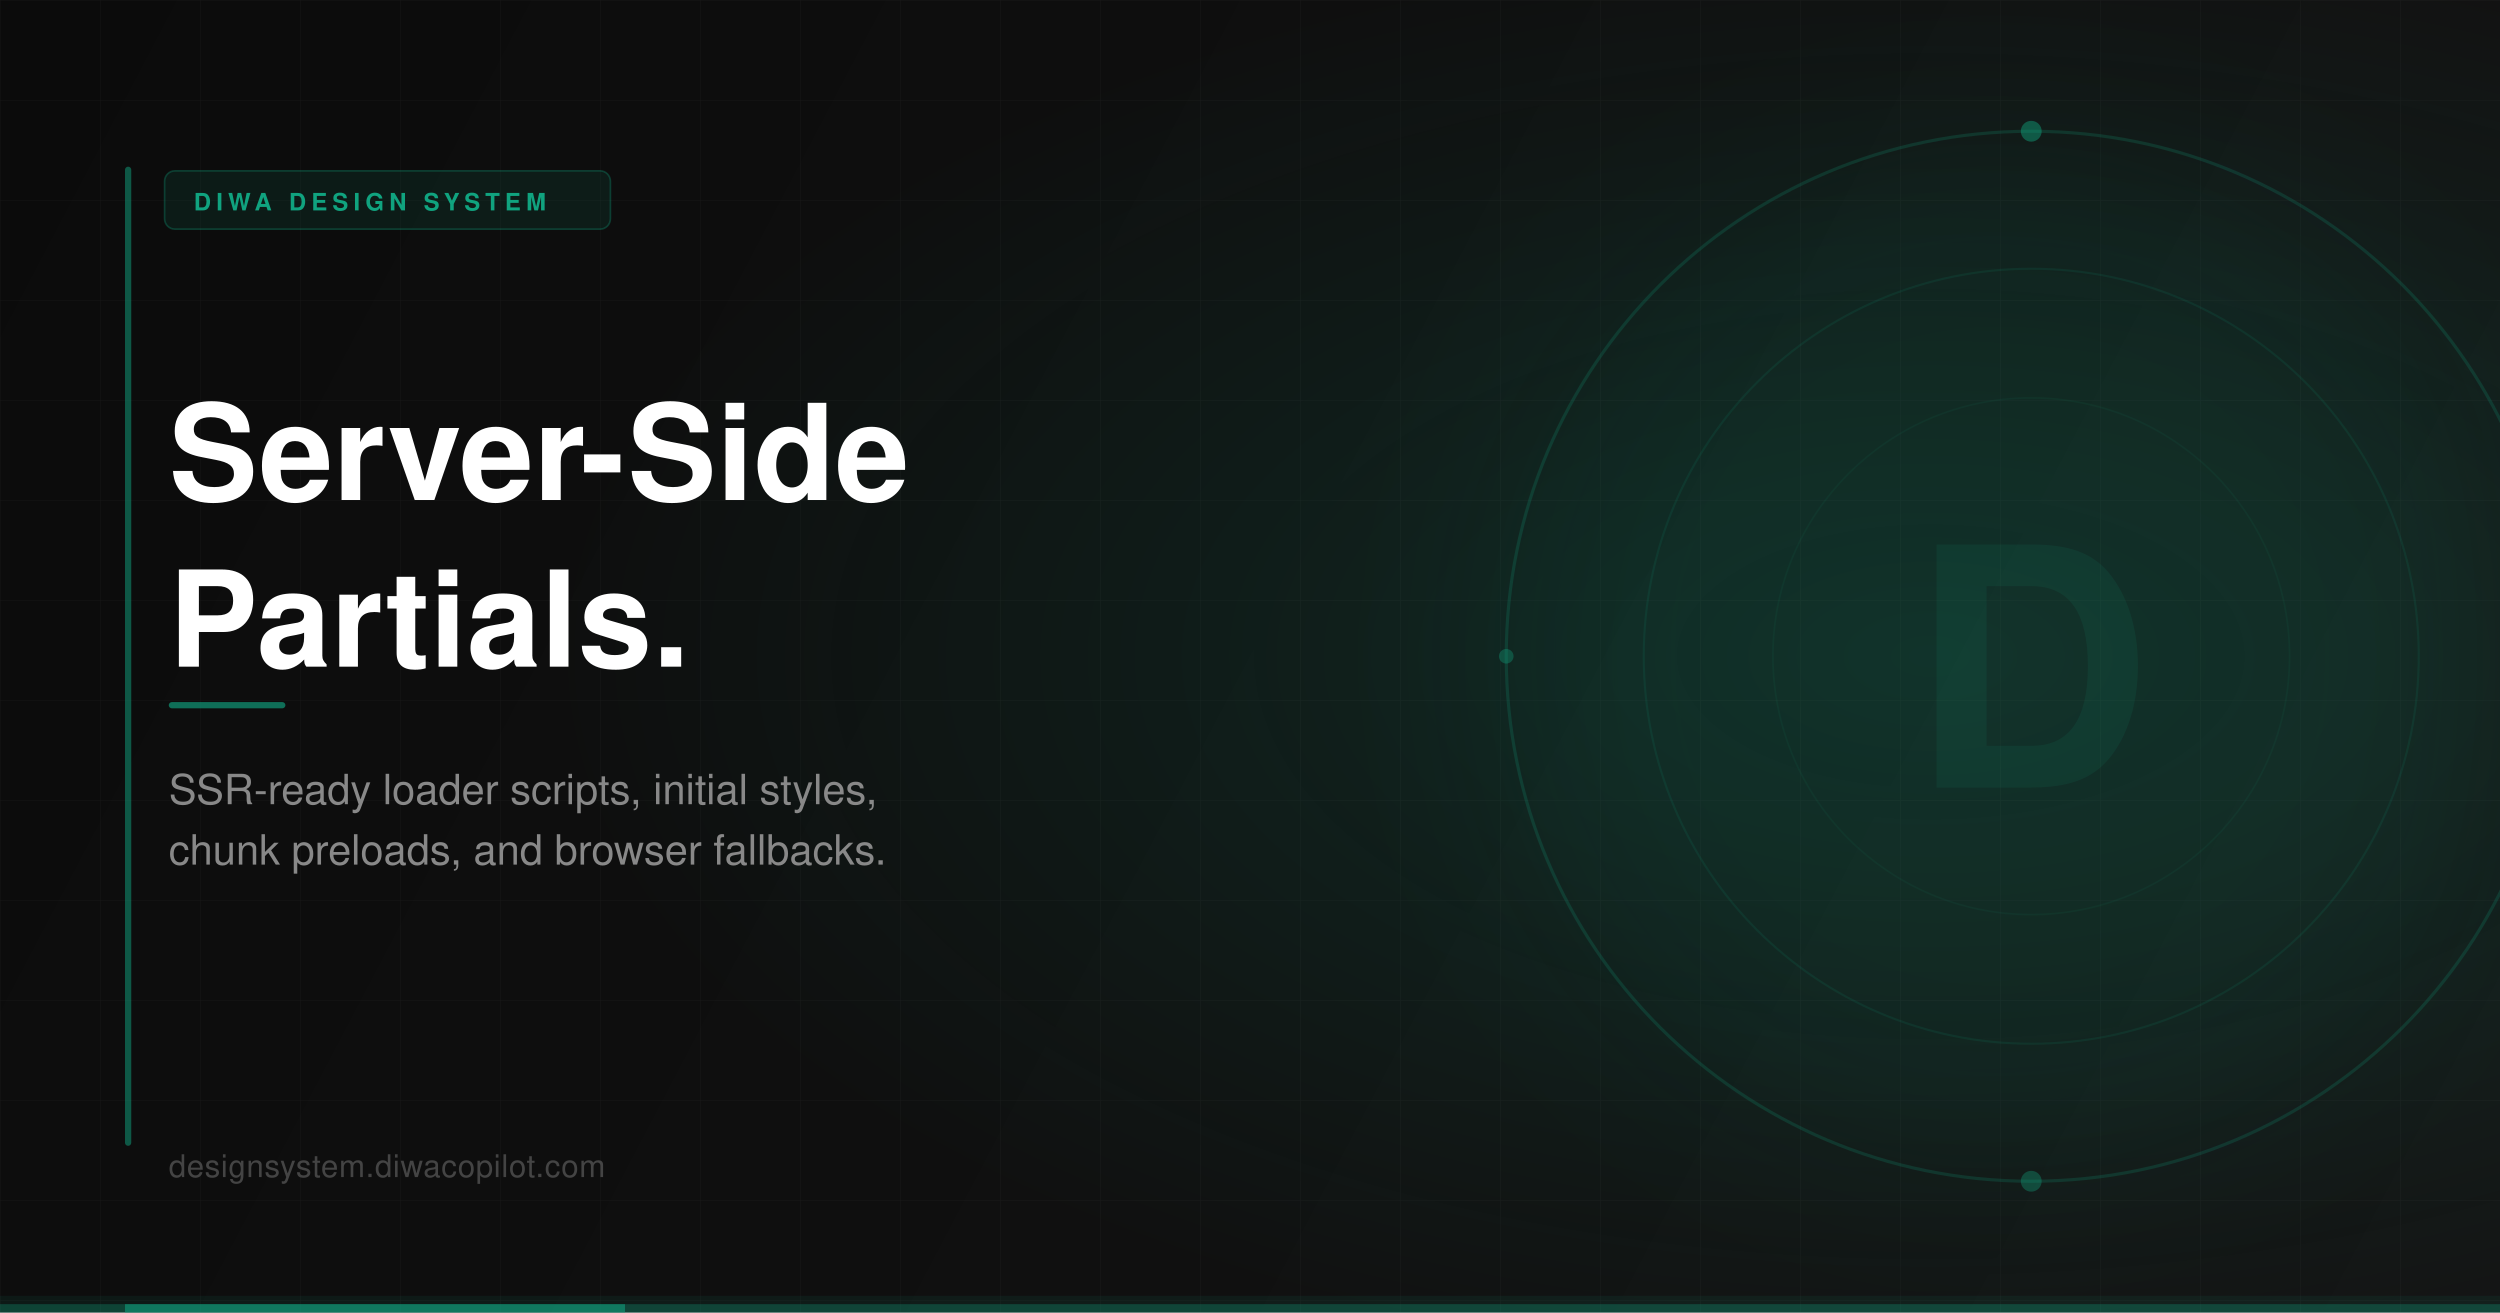
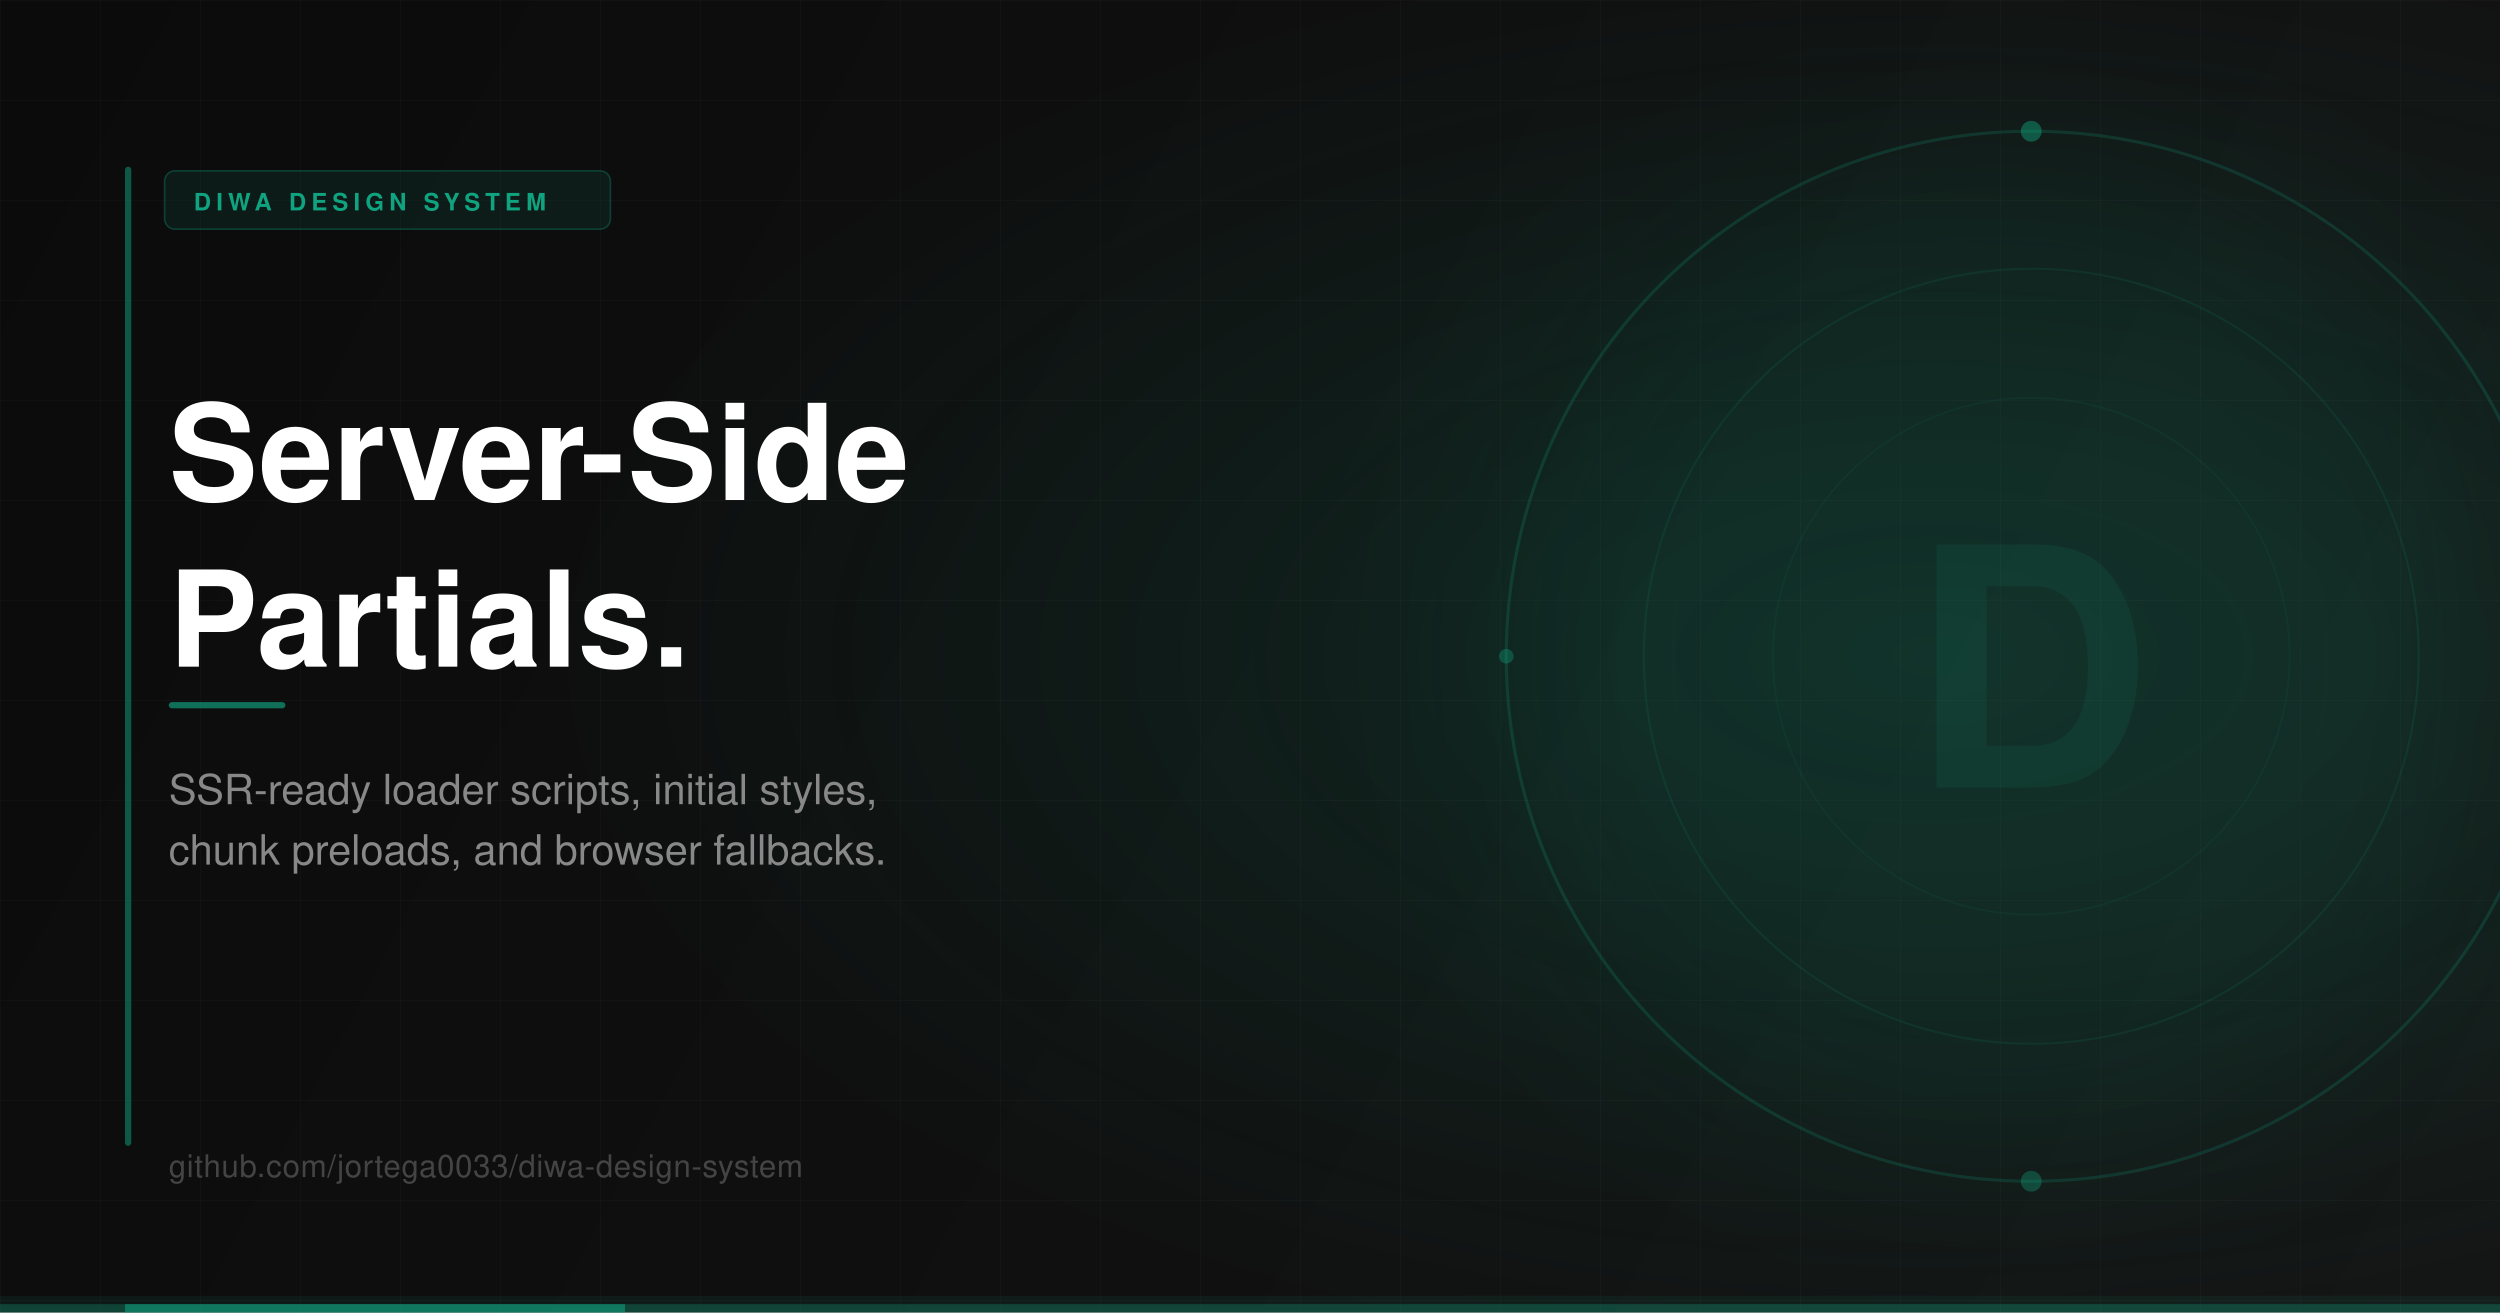
<svg xmlns="http://www.w3.org/2000/svg" width="1200" height="630" viewBox="0 0 1200 630">
  <defs>
    <linearGradient id="bg" x1="0" y1="0" x2="1200" y2="630" gradientUnits="userSpaceOnUse">
      <stop offset="0%" stop-color="#0b0b0b" />
      <stop offset="100%" stop-color="#141414" />
    </linearGradient>
    <pattern id="gp" width="48" height="48" patternUnits="userSpaceOnUse">
      <path d="M48,0L0,0 0,48" fill="none" stroke="white" stroke-width="0.5" stroke-opacity="0.04" />
    </pattern>
    <radialGradient id="gw" cx="0.77" cy="0.5" r="0.55" fx="0.77" fy="0.5">
      <stop offset="0%" stop-color="#10a37f" stop-opacity="0.18" />
      <stop offset="100%" stop-color="#10a37f" stop-opacity="0" />
    </radialGradient>
    <filter id="sf" x="-40%" y="-40%" width="180%" height="180%">
      <feGaussianBlur in="SourceGraphic" stdDeviation="45" />
    </filter>
  </defs>
  <rect width="1200" height="630" fill="url(#bg)" />
  <rect width="1200" height="630" fill="url(#gp)" />
  <rect width="1200" height="630" fill="url(#gw)" />
  <circle cx="960" cy="315" r="240" fill="#10a37f" opacity="0.07" filter="url(#sf)" />
  <circle cx="975" cy="315" r="252" fill="none" stroke="#10a37f" stroke-width="1.5" stroke-opacity="0.20" />
  <circle cx="975" cy="315" r="186" fill="none" stroke="#10a37f" stroke-width="1" stroke-opacity="0.11" />
  <circle cx="975" cy="315" r="124" fill="none" stroke="#10a37f" stroke-width="0.8" stroke-opacity="0.07" />
  <circle cx="975" cy="63" r="5" fill="#10a37f" opacity="0.45" />
  <circle cx="975" cy="567" r="5" fill="#10a37f" opacity="0.35" />
  <circle cx="723" cy="315" r="3.5" fill="#10a37f" opacity="0.35" />
  <text x="975" y="378" text-anchor="middle" font-family="-apple-system,BlinkMacSystemFont,'Segoe UI',Helvetica,Arial,sans-serif" font-size="160" font-weight="900" fill="#10a37f" opacity="0.10">D</text>
  <rect x="60" y="80" width="3" height="470" rx="1.5" fill="#10a37f" opacity="0.50" />
  <rect x="79" y="82" width="214" height="28" rx="5" fill="#10a37f" fill-opacity="0.10" stroke="#10a37f" stroke-width="0.8" stroke-opacity="0.30" />
  <text x="93" y="101" font-family="-apple-system,BlinkMacSystemFont,'Segoe UI',Helvetica,Arial,sans-serif" font-size="11.5" font-weight="700" letter-spacing="2.5" fill="#10a37f">DIWA DESIGN SYSTEM</text>
  <text x="81" y="240" font-family="-apple-system,BlinkMacSystemFont,'Segoe UI',Helvetica,Arial,sans-serif" font-size="64" font-weight="800" fill="white">Server-Side</text>
  <text x="81" y="320" font-family="-apple-system,BlinkMacSystemFont,'Segoe UI',Helvetica,Arial,sans-serif" font-size="64" font-weight="800" fill="white">Partials.</text>
  <rect x="81" y="337" width="56" height="3" rx="1.5" fill="#10a37f" opacity="0.65" />
  <text x="81" y="386" font-family="-apple-system,BlinkMacSystemFont,'Segoe UI',Helvetica,Arial,sans-serif" font-size="20" fill="#888">SSR-ready loader scripts, initial styles,</text>
  <text x="81" y="415" font-family="-apple-system,BlinkMacSystemFont,'Segoe UI',Helvetica,Arial,sans-serif" font-size="20" fill="#888">chunk preloads, and browser fallbacks.</text>
-   <text x="81" y="565" font-family="-apple-system,BlinkMacSystemFont,'Segoe UI',Helvetica,Arial,sans-serif" font-size="15" fill="#444" letter-spacing="0.3">designsystem.diwacopilot.com</text>
+   <text x="81" y="565" font-family="-apple-system,BlinkMacSystemFont,'Segoe UI',Helvetica,Arial,sans-serif" font-size="15" fill="#444" letter-spacing="0.3">github.com/jortega0033/diwa-design-system</text>
  <rect x="0" y="622" width="1200" height="8" fill="#10a37f" opacity="0.08" />
  <rect x="0" y="626" width="1200" height="4" fill="#10a37f" opacity="0.30" />
  <rect x="60" y="626" width="240" height="4" fill="#10a37f" opacity="0.55" />
</svg>
